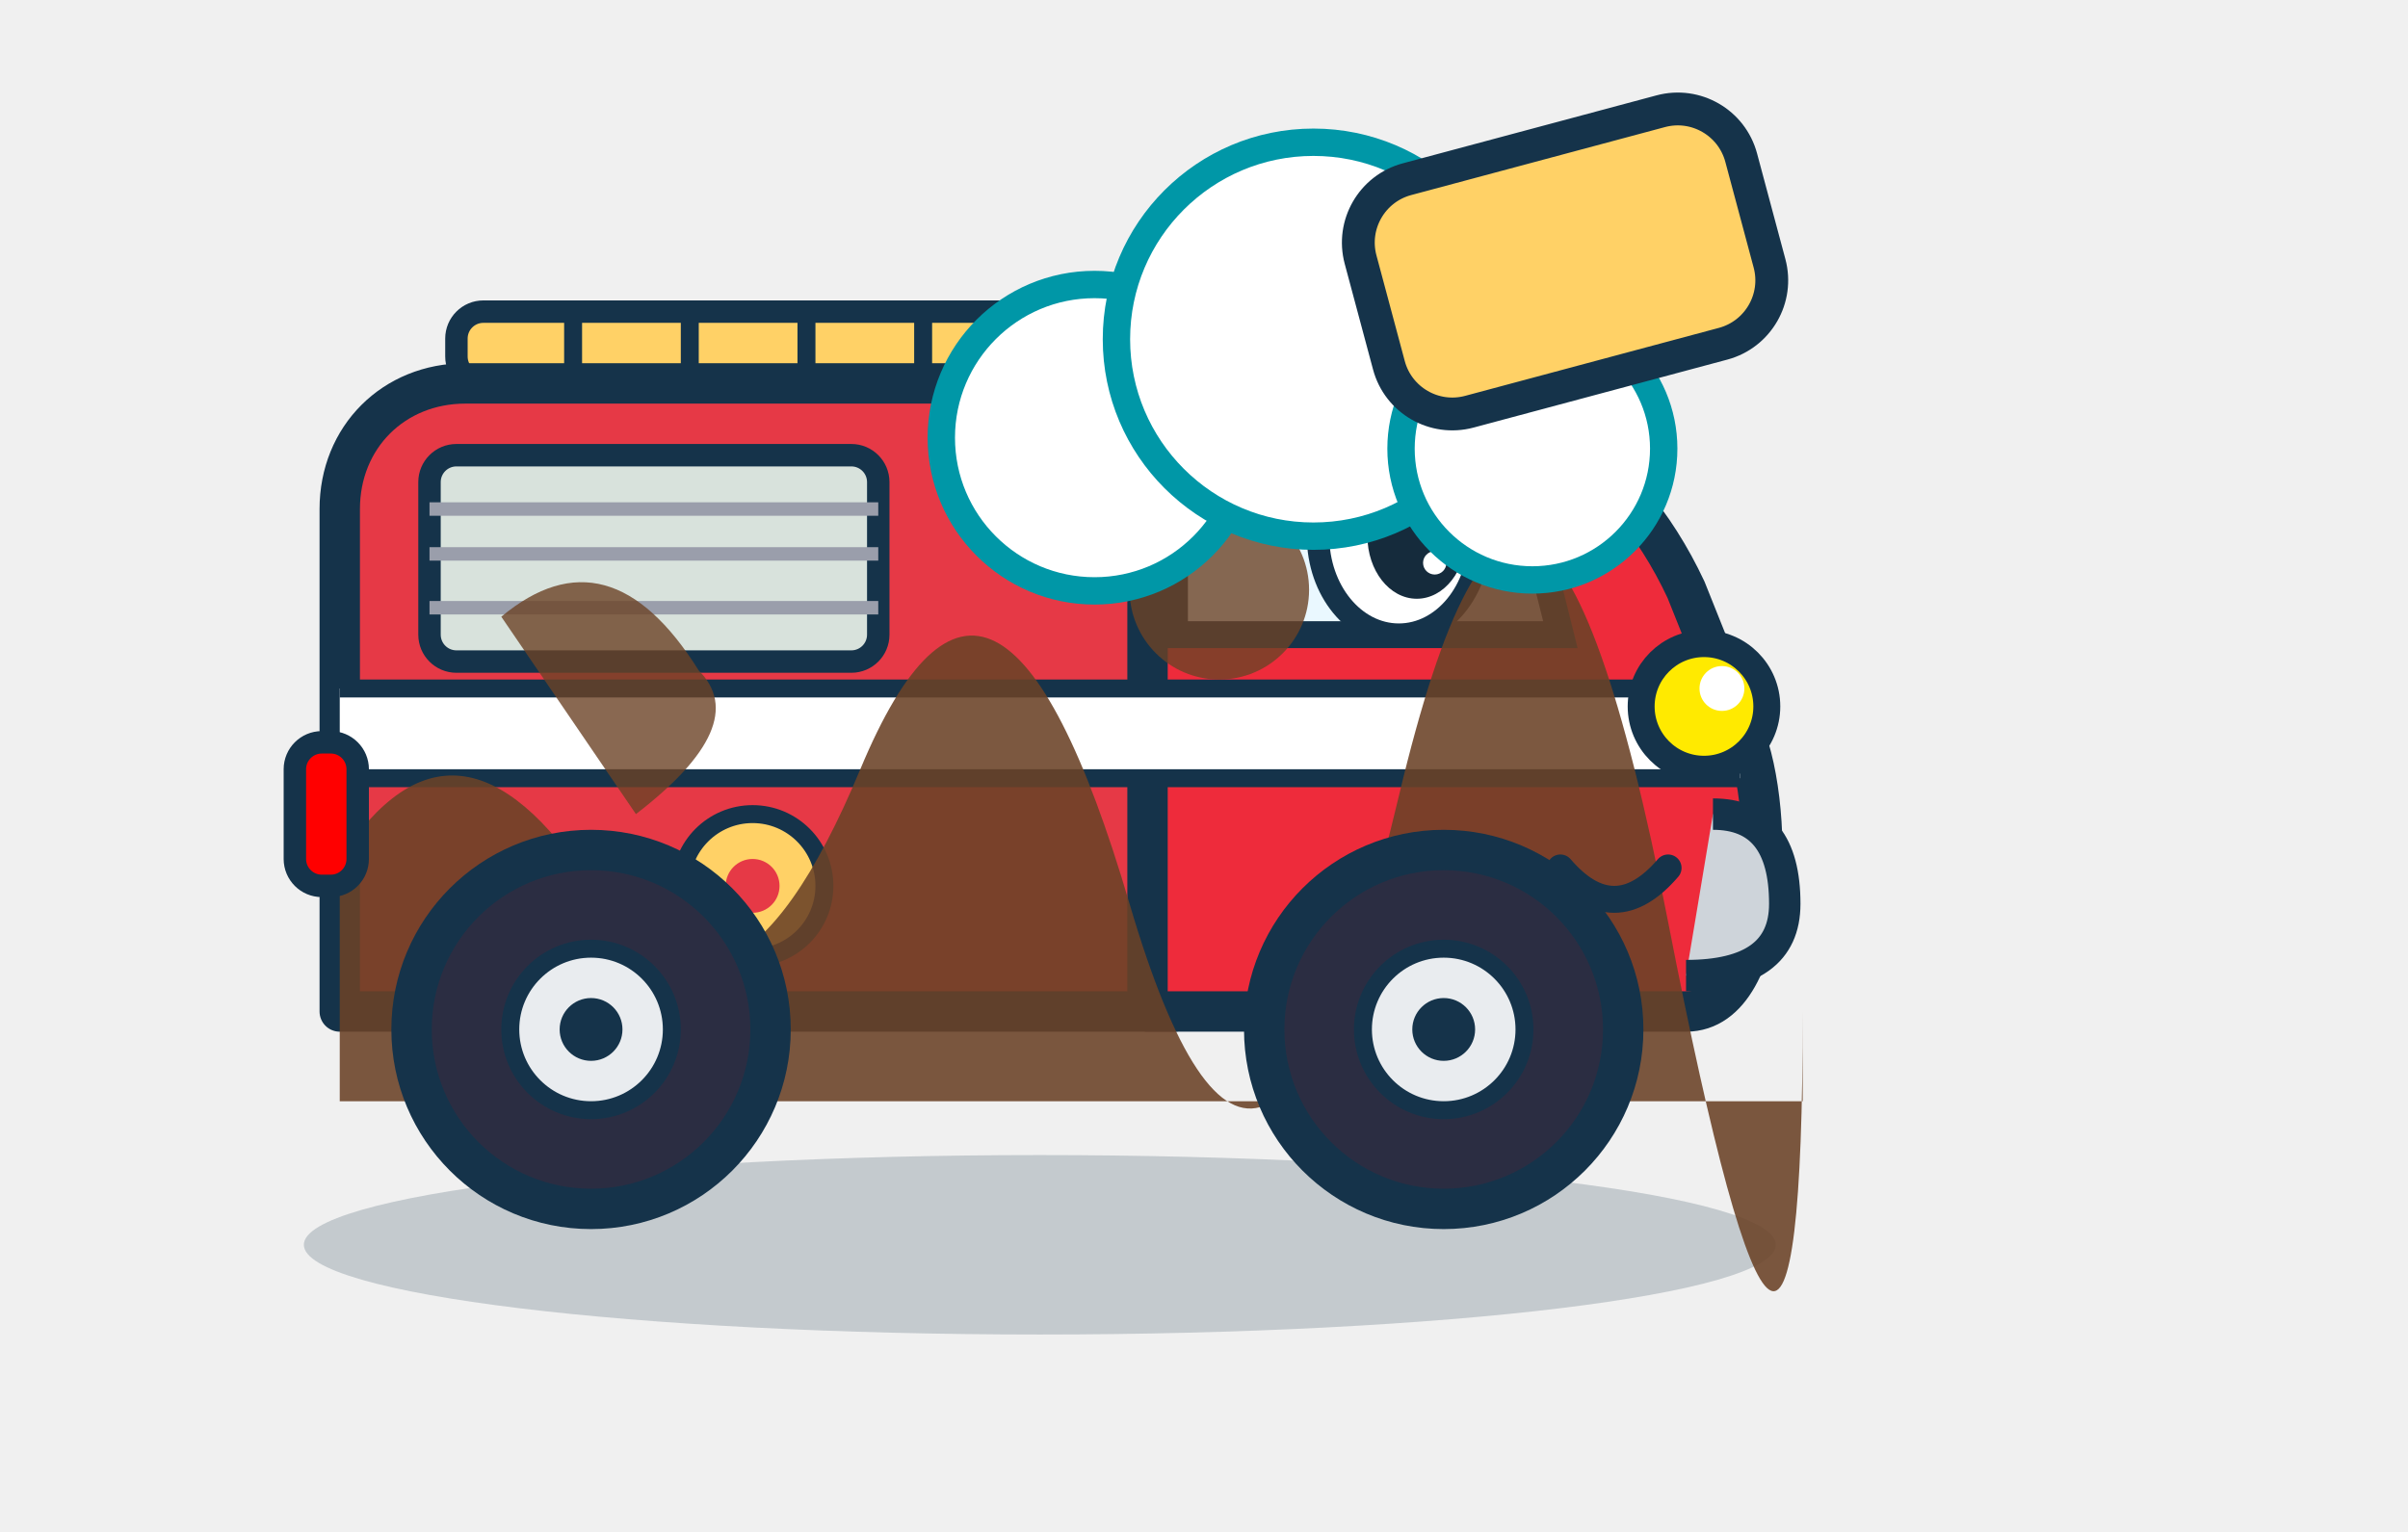
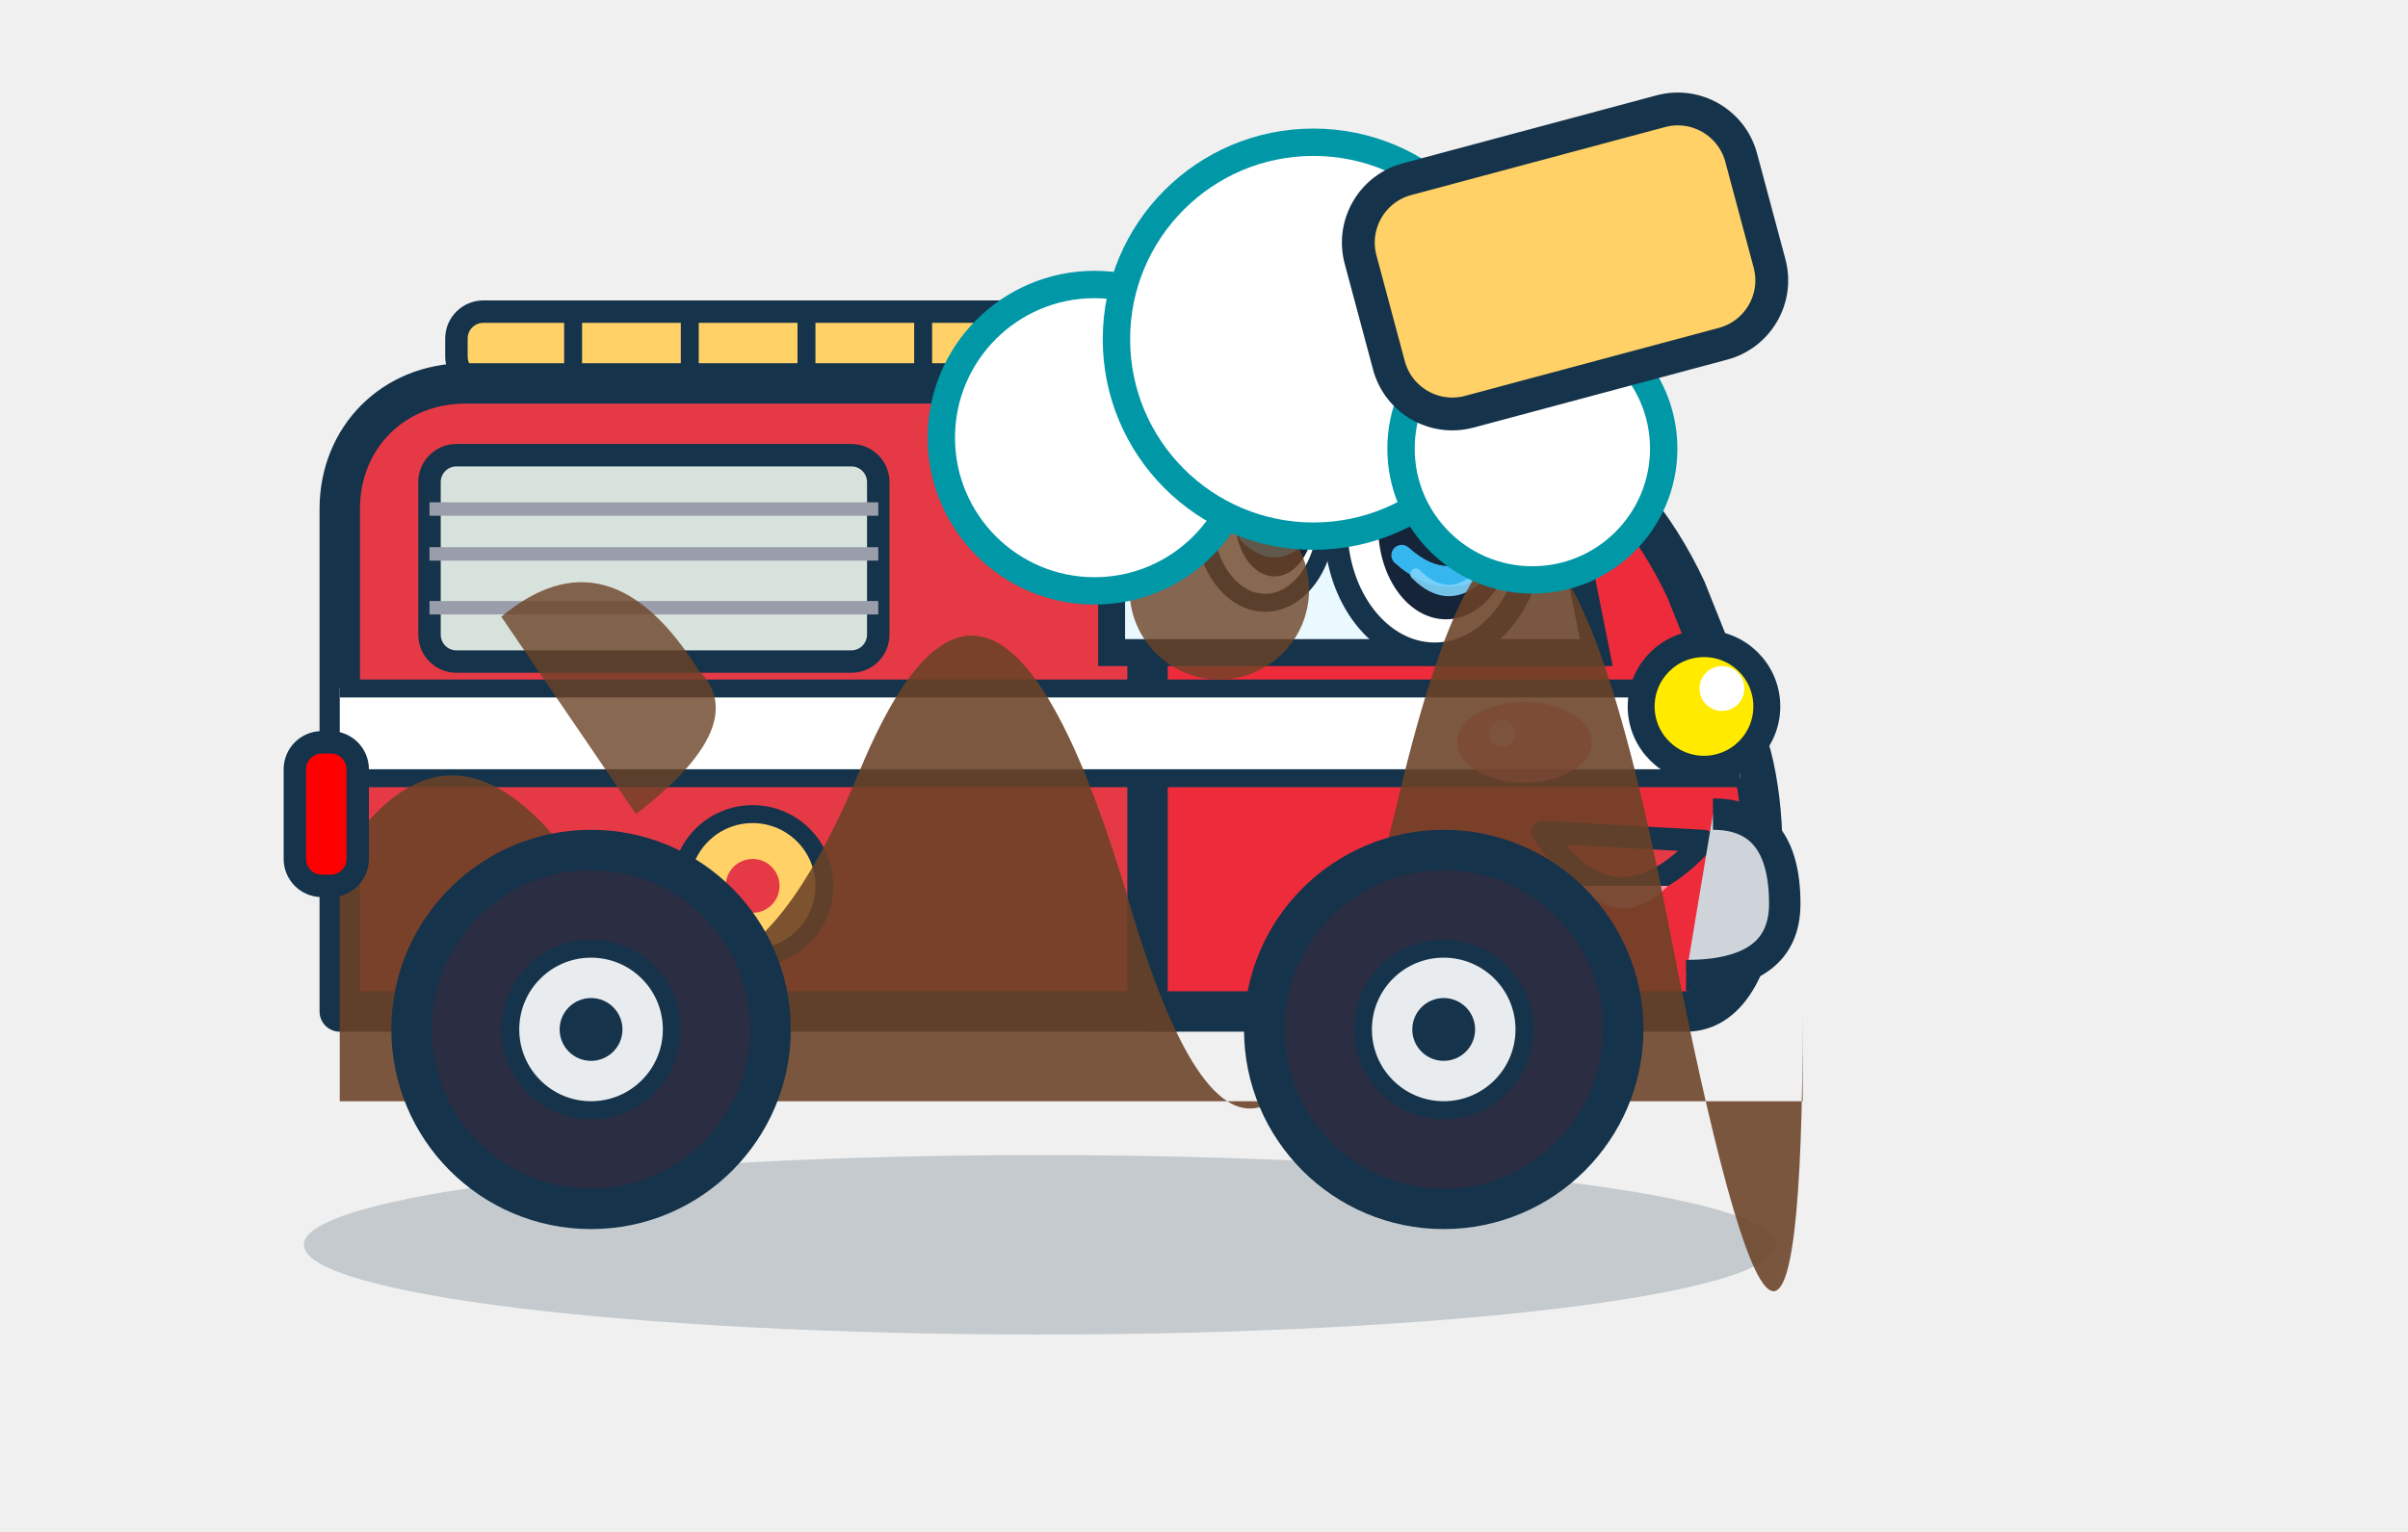
<svg xmlns="http://www.w3.org/2000/svg" viewBox="0 0 220 140" width="220" height="140">
  <g transform="translate(5, 5)">
    <g transform="translate(8, 12) scale(0.82)">
      <ellipse cx="100" cy="118" rx="82" ry="10" fill="rgba(21, 51, 74, 0.2)" />
      <g transform="translate(0, 0)">
        <circle cx="130" cy="14" r="12" fill="#FF3B30" opacity="0.35" />
        <path d="M 124 20 L 124 13 Q 130 7 136 13 L 136 20 Z" fill="#FF0000" stroke="#15334A" stroke-width="2.5" />
        <rect x="122" y="20" width="16" height="5" rx="1.5" fill="#FFCC00" stroke="#15334A" stroke-width="2" />
        <rect x="35" y="14" width="78" height="8" rx="3" fill="#FFD166" stroke="#15334A" stroke-width="2.5" />
        <line x1="48" y1="14" x2="48" y2="22" stroke="#15334A" stroke-width="2" />
        <line x1="61" y1="14" x2="61" y2="22" stroke="#15334A" stroke-width="2" />
        <line x1="74" y1="14" x2="74" y2="22" stroke="#15334A" stroke-width="2" />
        <line x1="87" y1="14" x2="87" y2="22" stroke="#15334A" stroke-width="2" />
        <line x1="100" y1="14" x2="100" y2="22" stroke="#15334A" stroke-width="2" />
        <path d="M 22 36 C 22 28 28 22 36 22 L 115 22 L 115 92 L 22 92 Z" fill="#E63946" stroke="#15334A" stroke-width="4.5" stroke-linejoin="round" />
        <path d="M 112 22 L 140 22 C 152 22 165 30 172 45 L 178 60 C 182 68 182 92 172 92 L 112 92 Z" fill="#EE2B3B" stroke="#15334A" stroke-width="4.5" stroke-linejoin="round" />
        <path d="M 22 56 L 178 56 L 178 66 L 22 66 Z" fill="#FFFFFF" />
        <line x1="22" y1="56" x2="178" y2="56" stroke="#15334A" stroke-width="2" />
        <line x1="22" y1="66" x2="178" y2="66" stroke="#15334A" stroke-width="2" />
        <rect x="32" y="30" width="50" height="23" rx="3" fill="#D8E2DC" stroke="#15334A" stroke-width="2.5" />
        <line x1="32" y1="36" x2="82" y2="36" stroke="#9A9EAB" stroke-width="1.5" />
        <line x1="32" y1="41" x2="82" y2="41" stroke="#9A9EAB" stroke-width="1.5" />
        <line x1="32" y1="47" x2="82" y2="47" stroke="#9A9EAB" stroke-width="1.5" />
        <circle cx="68" cy="78" r="8" fill="#FFD166" stroke="#15334A" stroke-width="2" />
        <circle cx="68" cy="78" r="3" fill="#E63946" />
-         <path d="M 115 28 L 138 28 C 145 28 152 34 156 42 L 158 50 L 115 50 Z" fill="#EAF8FF" stroke="#15334A" stroke-width="3" />
-         <ellipse cx="140" cy="39" rx="9" ry="11" fill="#FFFFFF" stroke="#15334A" stroke-width="2.5" />
-         <ellipse cx="142" cy="39" rx="5.5" ry="7" fill="#152B3C" />
-         <circle cx="140" cy="35" r="2.8" fill="#FFFFFF" />
-         <circle cx="144" cy="42" r="1.3" fill="#FFFFFF" />
-         <path d="M 130 25 Q 140 21 150 26" fill="none" stroke="#15334A" stroke-width="2.5" stroke-linecap="round" />
-         <path d="M 118 31 L 130 31" stroke="#FFFFFF" stroke-width="3" stroke-linecap="round" />
+         <path d="M 108 26 L 140 26 C 148 26 156 32 160 42 L 162 52 L 108 52 Z" fill="#EAF8FF" stroke="#15334A" stroke-width="3" />
+         <ellipse cx="125.1" cy="37" rx="6.825" ry="9.45" fill="#FFFFFF" stroke="#15334A" stroke-width="2" />
+         <ellipse cx="126.15" cy="37" rx="4.41" ry="6.51" fill="#152438" />
+         <path d="M 123 39 Q 126.15 42.2 129.3 39" fill="none" stroke="#38BDF8" stroke-width="1.575" stroke-linecap="round" opacity="0.9" />
+         <ellipse cx="124.05" cy="33.8" rx="2.31" ry="2.73" fill="#FFFFFF" />
+         <circle cx="128.25" cy="39.05" r="1.05" fill="#FFFFFF" />
+         <path d="M 119.85 24.35 Q 126.15 21.2 132.45 25.4" fill="none" stroke="#15334A" stroke-width="2.2" stroke-linecap="round" />
+         <ellipse cx="144" cy="38" rx="11.025" ry="14.175" fill="#FFFFFF" stroke="#15334A" stroke-width="2.6" />
+         <ellipse cx="145.26" cy="38" rx="7.56" ry="10.29" fill="#152438" />
+         <path d="M 140.325 41.15 Q 145.575 45.875 150.825 41.15" fill="none" stroke="#38BDF8" stroke-width="2.31" stroke-linecap="round" opacity="0.95" />
+         <path d="M 141.9 43.25 Q 145.575 46.925 149.25 43.25" fill="none" stroke="#7DD3FC" stroke-width="1.26" stroke-linecap="round" opacity="0.9" />
+         <ellipse cx="142.11" cy="33.275" rx="3.78" ry="4.41" fill="#FFFFFF" />
+         <circle cx="148.725" cy="41.675" r="1.89" fill="#FFFFFF" />
+         <circle cx="149.04" cy="34.64" r="1.26" fill="#FFFFFF" opacity="0.95" />
+         <path d="M 135.6 26.45 Q 146.1 22.25 155.55 27.5" fill="none" stroke="#15334A" stroke-width="3.2" stroke-linecap="round" />
+         <path d="M 136.65 20.15 Q 146.1 15.95 154.5 21.2" fill="none" stroke="#15334A" stroke-width="2.6" stroke-linecap="round" />
+         <ellipse cx="154" cy="62" rx="7.5" ry="4.5" fill="#FF6B8B" opacity="0.7" />
+         <circle cx="151.5" cy="61" r="1.5" fill="#FFFFFF" opacity="0.6" />
+         <path d="M 156 72 Q 164 84 174 73 Z" fill="#E63946" stroke="#15334A" stroke-width="2.5" stroke-linejoin="round" />
+         <path d="M 160 78 Q 165 83 170 78 Z" fill="#FF8DA1" />
+         <path d="M 112 29 L 124 29" stroke="#FFFFFF" stroke-width="3" stroke-linecap="round" />
        <path d="M 22 75 Q 35 55 50 78 T 80 65 T 110 80 T 140 68 T 170 82 T 185 92 L 185 102 L 22 102 Z" fill="#6B4226" opacity="0.88" />
        <circle cx="50" cy="92" r="15" fill="#4A2E1A" opacity="0.85" />
        <circle cx="145" cy="92" r="15" fill="#4A2E1A" opacity="0.85" />
        <path d="M 40 48 Q 52 38 62 54 Q 68 60 55 70 Z" fill="#6B4226" opacity="0.8" />
        <circle cx="120" cy="45" r="10" fill="#6B4226" opacity="0.8" />
        <circle cx="150" cy="32" r="8" fill="#6B4226" opacity="0.8" />
        <path d="M 175 70 Q 183 70 183 80 Q 183 88 172 88" fill="#CED4DA" stroke="#15334A" stroke-width="3.5" stroke-linejoin="round" />
-         <path d="M 158 76 Q 164 83 170 76" fill="none" stroke="#15334A" stroke-width="3" stroke-linecap="round" />
        <circle cx="174" cy="58" r="7" fill="#FFEA00" stroke="#15334A" stroke-width="3" />
        <circle cx="176" cy="56" r="2.5" fill="#FFFFFF" />
        <rect x="17" y="62" width="7" height="16" rx="3" fill="#FF0000" stroke="#15334A" stroke-width="2.5" />
        <circle cx="50" cy="94" r="20" fill="#2B2D42" stroke="#15334A" stroke-width="4.5" />
        <circle cx="50" cy="94" r="9" fill="#E9ECEF" stroke="#15334A" stroke-width="2" />
        <circle cx="50" cy="94" r="3.5" fill="#15334A" />
        <circle cx="145" cy="94" r="20" fill="#2B2D42" stroke="#15334A" stroke-width="4.5" />
        <circle cx="145" cy="94" r="9" fill="#E9ECEF" stroke="#15334A" stroke-width="2" />
        <circle cx="145" cy="94" r="3.5" fill="#15334A" />
      </g>
    </g>
    <circle cx="95" cy="35" r="14" fill="#FFFFFF" stroke="#0097A7" stroke-width="2.5" />
    <circle cx="115" cy="26" r="18" fill="#FFFFFF" stroke="#0097A7" stroke-width="2.5" />
    <circle cx="135" cy="36" r="12" fill="#FFFFFF" stroke="#0097A7" stroke-width="2.5" />
    <rect x="120" y="10" width="36" height="22" rx="6" fill="#FFD166" stroke="#15334A" stroke-width="3" transform="rotate(-15 130 20)" />
  </g>
</svg>
